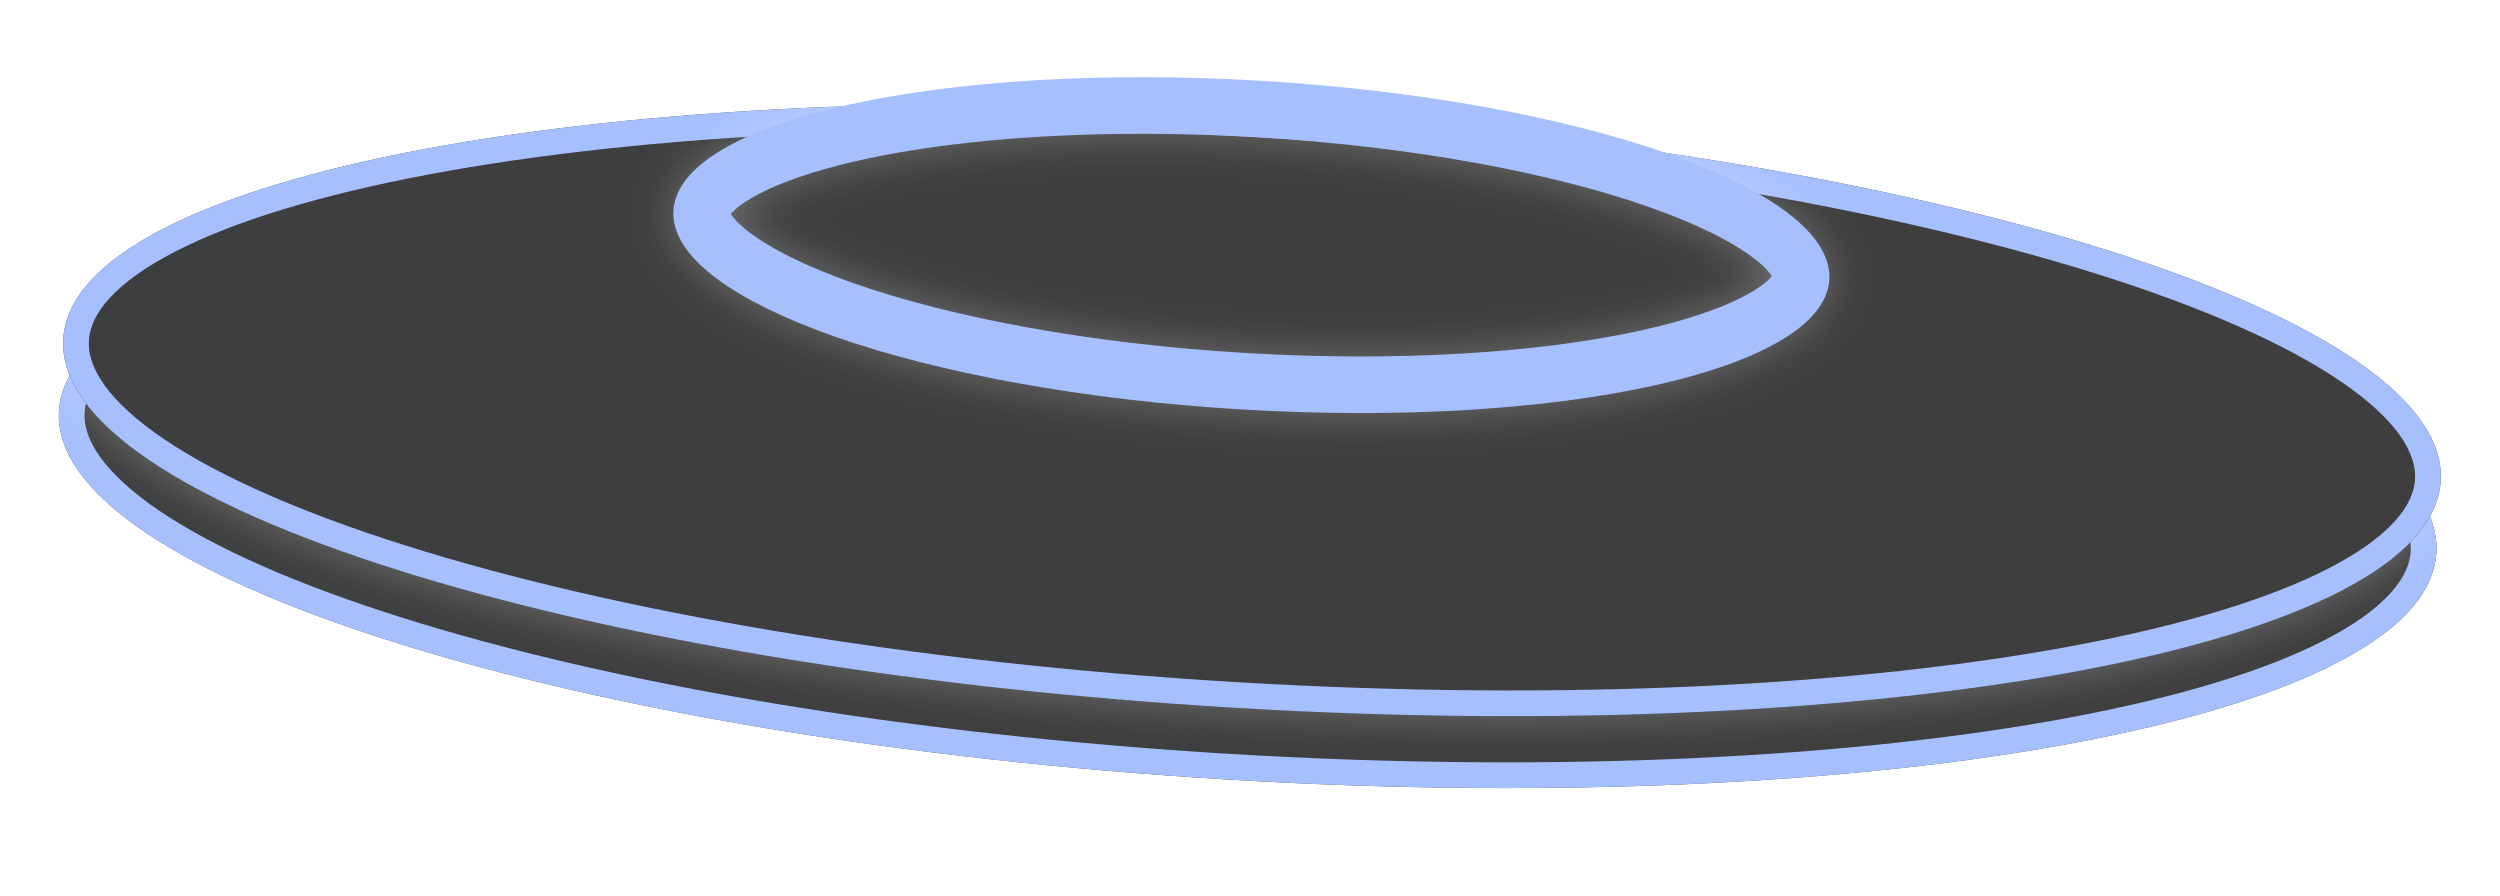
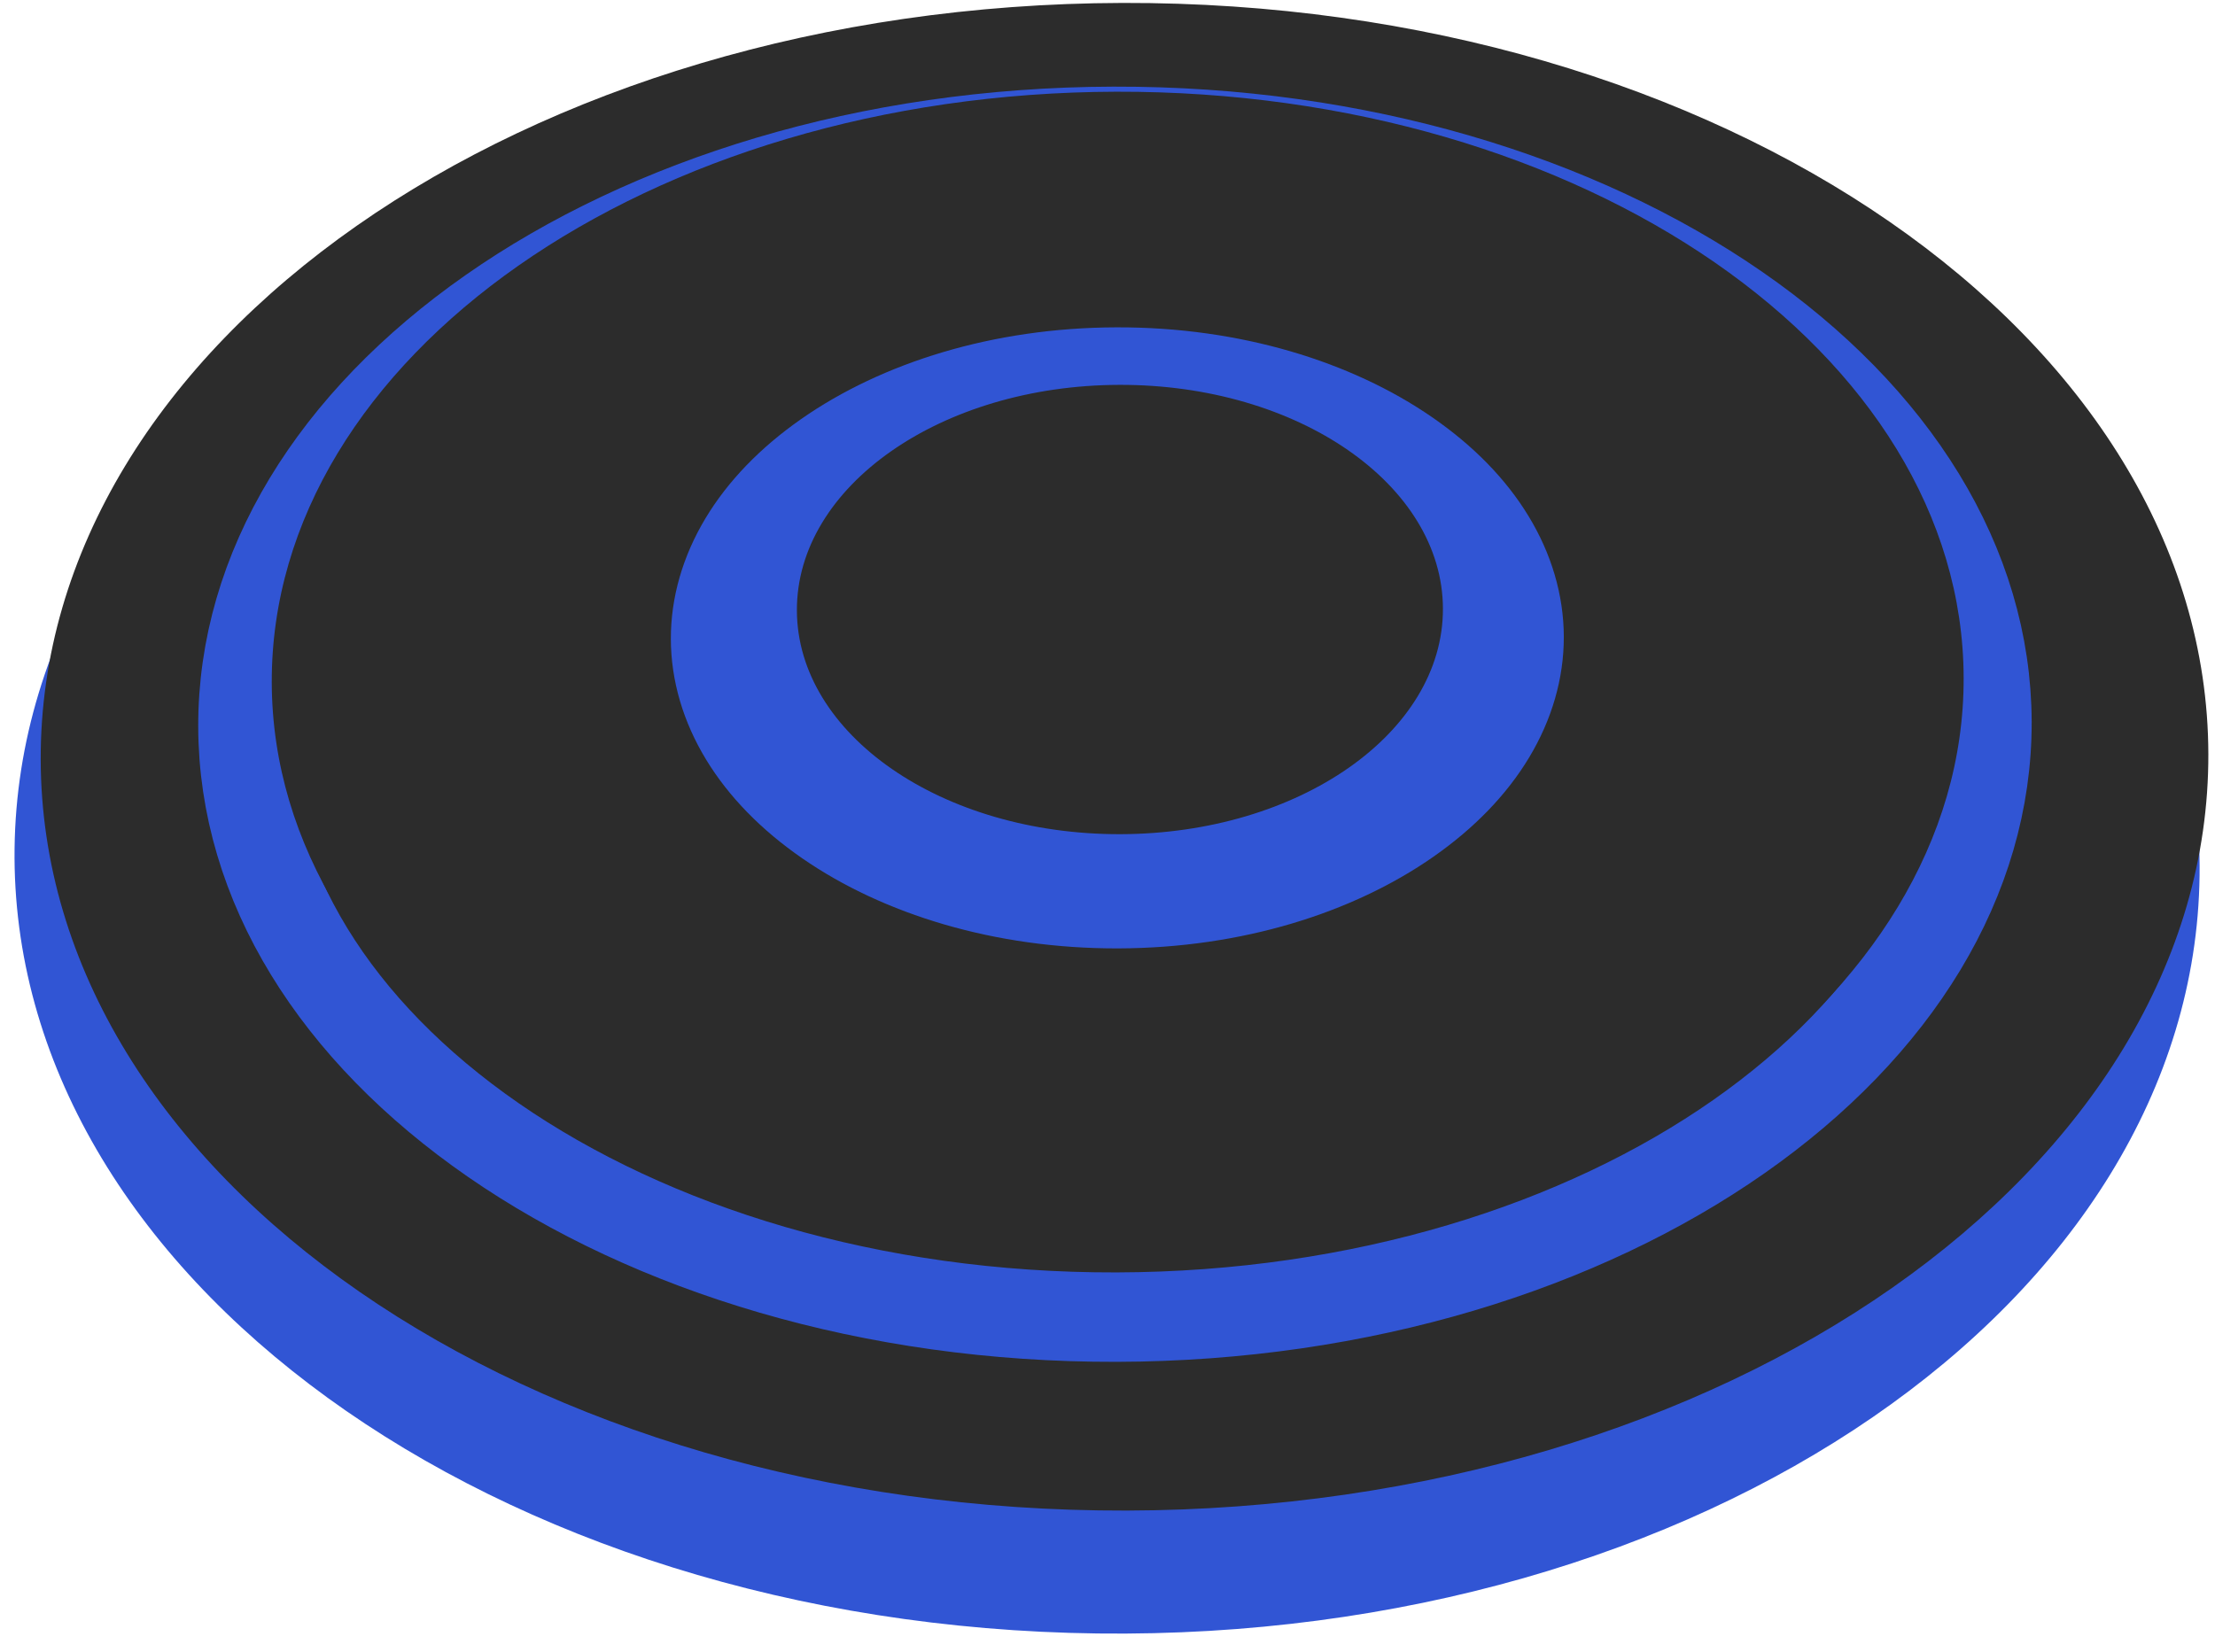
- <svg xmlns="http://www.w3.org/2000/svg" width="486" height="174" viewBox="0 0 486 174" fill="none">
+ <svg xmlns="http://www.w3.org/2000/svg" width="421" height="314" viewBox="0 0 421 314" fill="none">
  <g id="hihat">
-     <g id="Ellipse 70" filter="url(#filter0_d)">
-       <ellipse cx="242.545" cy="93.67" rx="231.5" ry="58" transform="rotate(3.41699 242.545 93.6699)" fill="#3E3E3E" />
-       <path d="M471.138 107.319C470.746 113.888 464.956 120.538 452.984 126.697C441.184 132.767 424.158 137.939 403.043 141.909C360.853 149.841 302.908 152.873 239.237 149.071C175.567 145.27 118.394 135.365 77.448 122.468C56.956 116.014 40.666 108.853 29.671 101.421C18.518 93.882 13.56 86.591 13.952 80.021C14.345 73.451 20.134 66.802 32.106 60.643C43.907 54.573 60.933 49.401 82.047 45.431C124.238 37.498 182.183 34.467 245.853 38.269C309.524 42.07 366.696 51.975 407.643 64.872C428.135 71.326 444.425 78.487 455.419 85.919C466.573 93.458 471.53 100.749 471.138 107.319Z" stroke="#A6BFFF" stroke-width="5" />
-     </g>
-     <g id="Ellipse 68" filter="url(#filter1_d)">
-       <ellipse cx="243.38" cy="79.695" rx="231.5" ry="58" transform="rotate(3.41699 243.38 79.6948)" fill="#3E3E3E" />
-       <path d="M471.973 93.344C471.58 99.913 465.791 106.563 453.819 112.721C442.019 118.792 424.992 123.964 403.878 127.934C361.687 135.866 303.742 138.898 240.072 135.096C176.401 131.294 119.229 121.39 78.282 108.493C57.79 102.039 41.5 94.878 30.506 87.446C19.352 79.907 14.395 72.615 14.787 66.046C15.179 59.476 20.969 52.827 32.941 46.668C44.741 40.598 61.767 35.426 82.882 31.456C125.072 23.523 183.017 20.492 246.688 24.294C310.358 28.095 367.531 38 408.477 50.897C428.97 57.351 445.26 64.512 456.254 71.944C467.408 79.483 472.365 86.774 471.973 93.344Z" stroke="#A6BFFF" stroke-width="5" />
-     </g>
-     <g id="Ellipse 69" filter="url(#filter2_d)">
-       <path d="M350.135 54.033C350.038 55.644 348.678 58.339 343.262 61.528C338.051 64.596 330.246 67.389 320.181 69.612C300.126 74.041 272.354 75.936 241.687 74.105C211.019 72.274 183.669 67.088 164.284 60.304C154.555 56.899 147.138 53.197 142.329 49.53C137.331 45.719 136.301 42.882 136.397 41.271C136.494 39.66 137.854 36.965 143.27 33.776C148.481 30.708 156.285 27.914 166.351 25.692C186.406 21.263 214.178 19.368 244.845 21.199C275.513 23.03 302.863 28.216 322.248 35C331.977 38.405 339.394 42.107 344.203 45.773C349.201 49.584 350.231 52.422 350.135 54.033Z" stroke="#A6BFFF" stroke-width="11" />
-     </g>
+     <ellipse id="Ellipse 156" cx="210.419" cy="163.866" rx="207.666" ry="146.69" transform="rotate(0.715618 210.419 163.866)" fill="#3155D4" />
+     <ellipse id="Ellipse 155" cx="213.736" cy="143.868" rx="206" ry="143.311" transform="rotate(-0.155122 213.736 143.868)" fill="#2C2C2C" />
+     <path id="Ellipse 160" d="M377.655 137.238C377.736 167.152 360.392 195.171 330.48 216.101C300.598 237.01 258.817 250.276 212.221 250.402C165.625 250.528 123.772 237.488 93.777 216.742C63.752 195.974 46.258 168.049 46.176 138.136C46.096 108.222 63.439 80.203 93.351 59.273C123.233 38.364 165.014 25.098 211.61 24.972C258.206 24.845 300.059 37.885 330.054 58.632C360.079 79.4 377.574 107.324 377.655 137.238Z" fill="#2C2C2C" stroke="#3155D4" stroke-width="17" />
+     <ellipse id="Ellipse 161" cx="212.439" cy="129.293" rx="160.788" ry="111.858" transform="rotate(-0.155122 212.439 129.293)" fill="#2C2C2C" />
+     <path id="Ellipse 162" d="M279.73 121.084C279.754 130.059 274.572 140.032 262.455 148.51C250.4 156.945 232.788 162.748 212.481 162.803C192.175 162.858 174.532 157.151 162.431 148.781C150.268 140.368 145.032 130.424 145.008 121.449C144.984 112.473 150.166 102.501 162.283 94.022C174.338 85.588 191.95 79.785 212.256 79.73C232.563 79.675 250.206 85.382 262.307 93.752C274.47 102.165 279.705 112.109 279.73 121.084Z" fill="#2C2C2C" stroke="#3155D4" stroke-width="35" />
+     <ellipse id="Ellipse 163" cx="212.859" cy="115.877" rx="61.395" ry="42.711" transform="rotate(-0.155122 212.859 115.877)" fill="#2C2C2C" />
  </g>
-   <defs>
-     <filter id="filter0_d" x="0" y="13.975" width="485.091" height="159.39" filterUnits="userSpaceOnUse" color-interpolation-filters="sRGB">
-       <feFlood flood-opacity="0" result="BackgroundImageFix" />
-       <feColorMatrix in="SourceAlpha" type="matrix" values="0 0 0 0 0 0 0 0 0 0 0 0 0 0 0 0 0 0 127 0" />
-       <feOffset />
-       <feGaussianBlur stdDeviation="4" />
-       <feColorMatrix type="matrix" values="0 0 0 0 1 0 0 0 0 1 0 0 0 0 1 0 0 0 0.25 0" />
-       <feBlend mode="normal" in2="BackgroundImageFix" result="effect1_dropShadow" />
-       <feBlend mode="normal" in="SourceGraphic" in2="effect1_dropShadow" result="shape" />
-     </filter>
-     <filter id="filter1_d" x="0.834" y="0" width="485.091" height="159.39" filterUnits="userSpaceOnUse" color-interpolation-filters="sRGB">
-       <feFlood flood-opacity="0" result="BackgroundImageFix" />
-       <feColorMatrix in="SourceAlpha" type="matrix" values="0 0 0 0 0 0 0 0 0 0 0 0 0 0 0 0 0 0 127 0" />
-       <feOffset />
-       <feGaussianBlur stdDeviation="4" />
-       <feColorMatrix type="matrix" values="0 0 0 0 1 0 0 0 0 1 0 0 0 0 1 0 0 0 0.25 0" />
-       <feBlend mode="normal" in2="BackgroundImageFix" result="effect1_dropShadow" />
-       <feBlend mode="normal" in="SourceGraphic" in2="effect1_dropShadow" result="shape" />
-     </filter>
-     <filter id="filter2_d" x="121" y="1" width="244.532" height="93.304" filterUnits="userSpaceOnUse" color-interpolation-filters="sRGB">
-       <feFlood flood-opacity="0" result="BackgroundImageFix" />
-       <feColorMatrix in="SourceAlpha" type="matrix" values="0 0 0 0 0 0 0 0 0 0 0 0 0 0 0 0 0 0 127 0" />
-       <feOffset />
-       <feGaussianBlur stdDeviation="4" />
-       <feColorMatrix type="matrix" values="0 0 0 0 1 0 0 0 0 1 0 0 0 0 1 0 0 0 0.25 0" />
-       <feBlend mode="normal" in2="BackgroundImageFix" result="effect1_dropShadow" />
-       <feBlend mode="normal" in="SourceGraphic" in2="effect1_dropShadow" result="shape" />
-     </filter>
-   </defs>
</svg>
